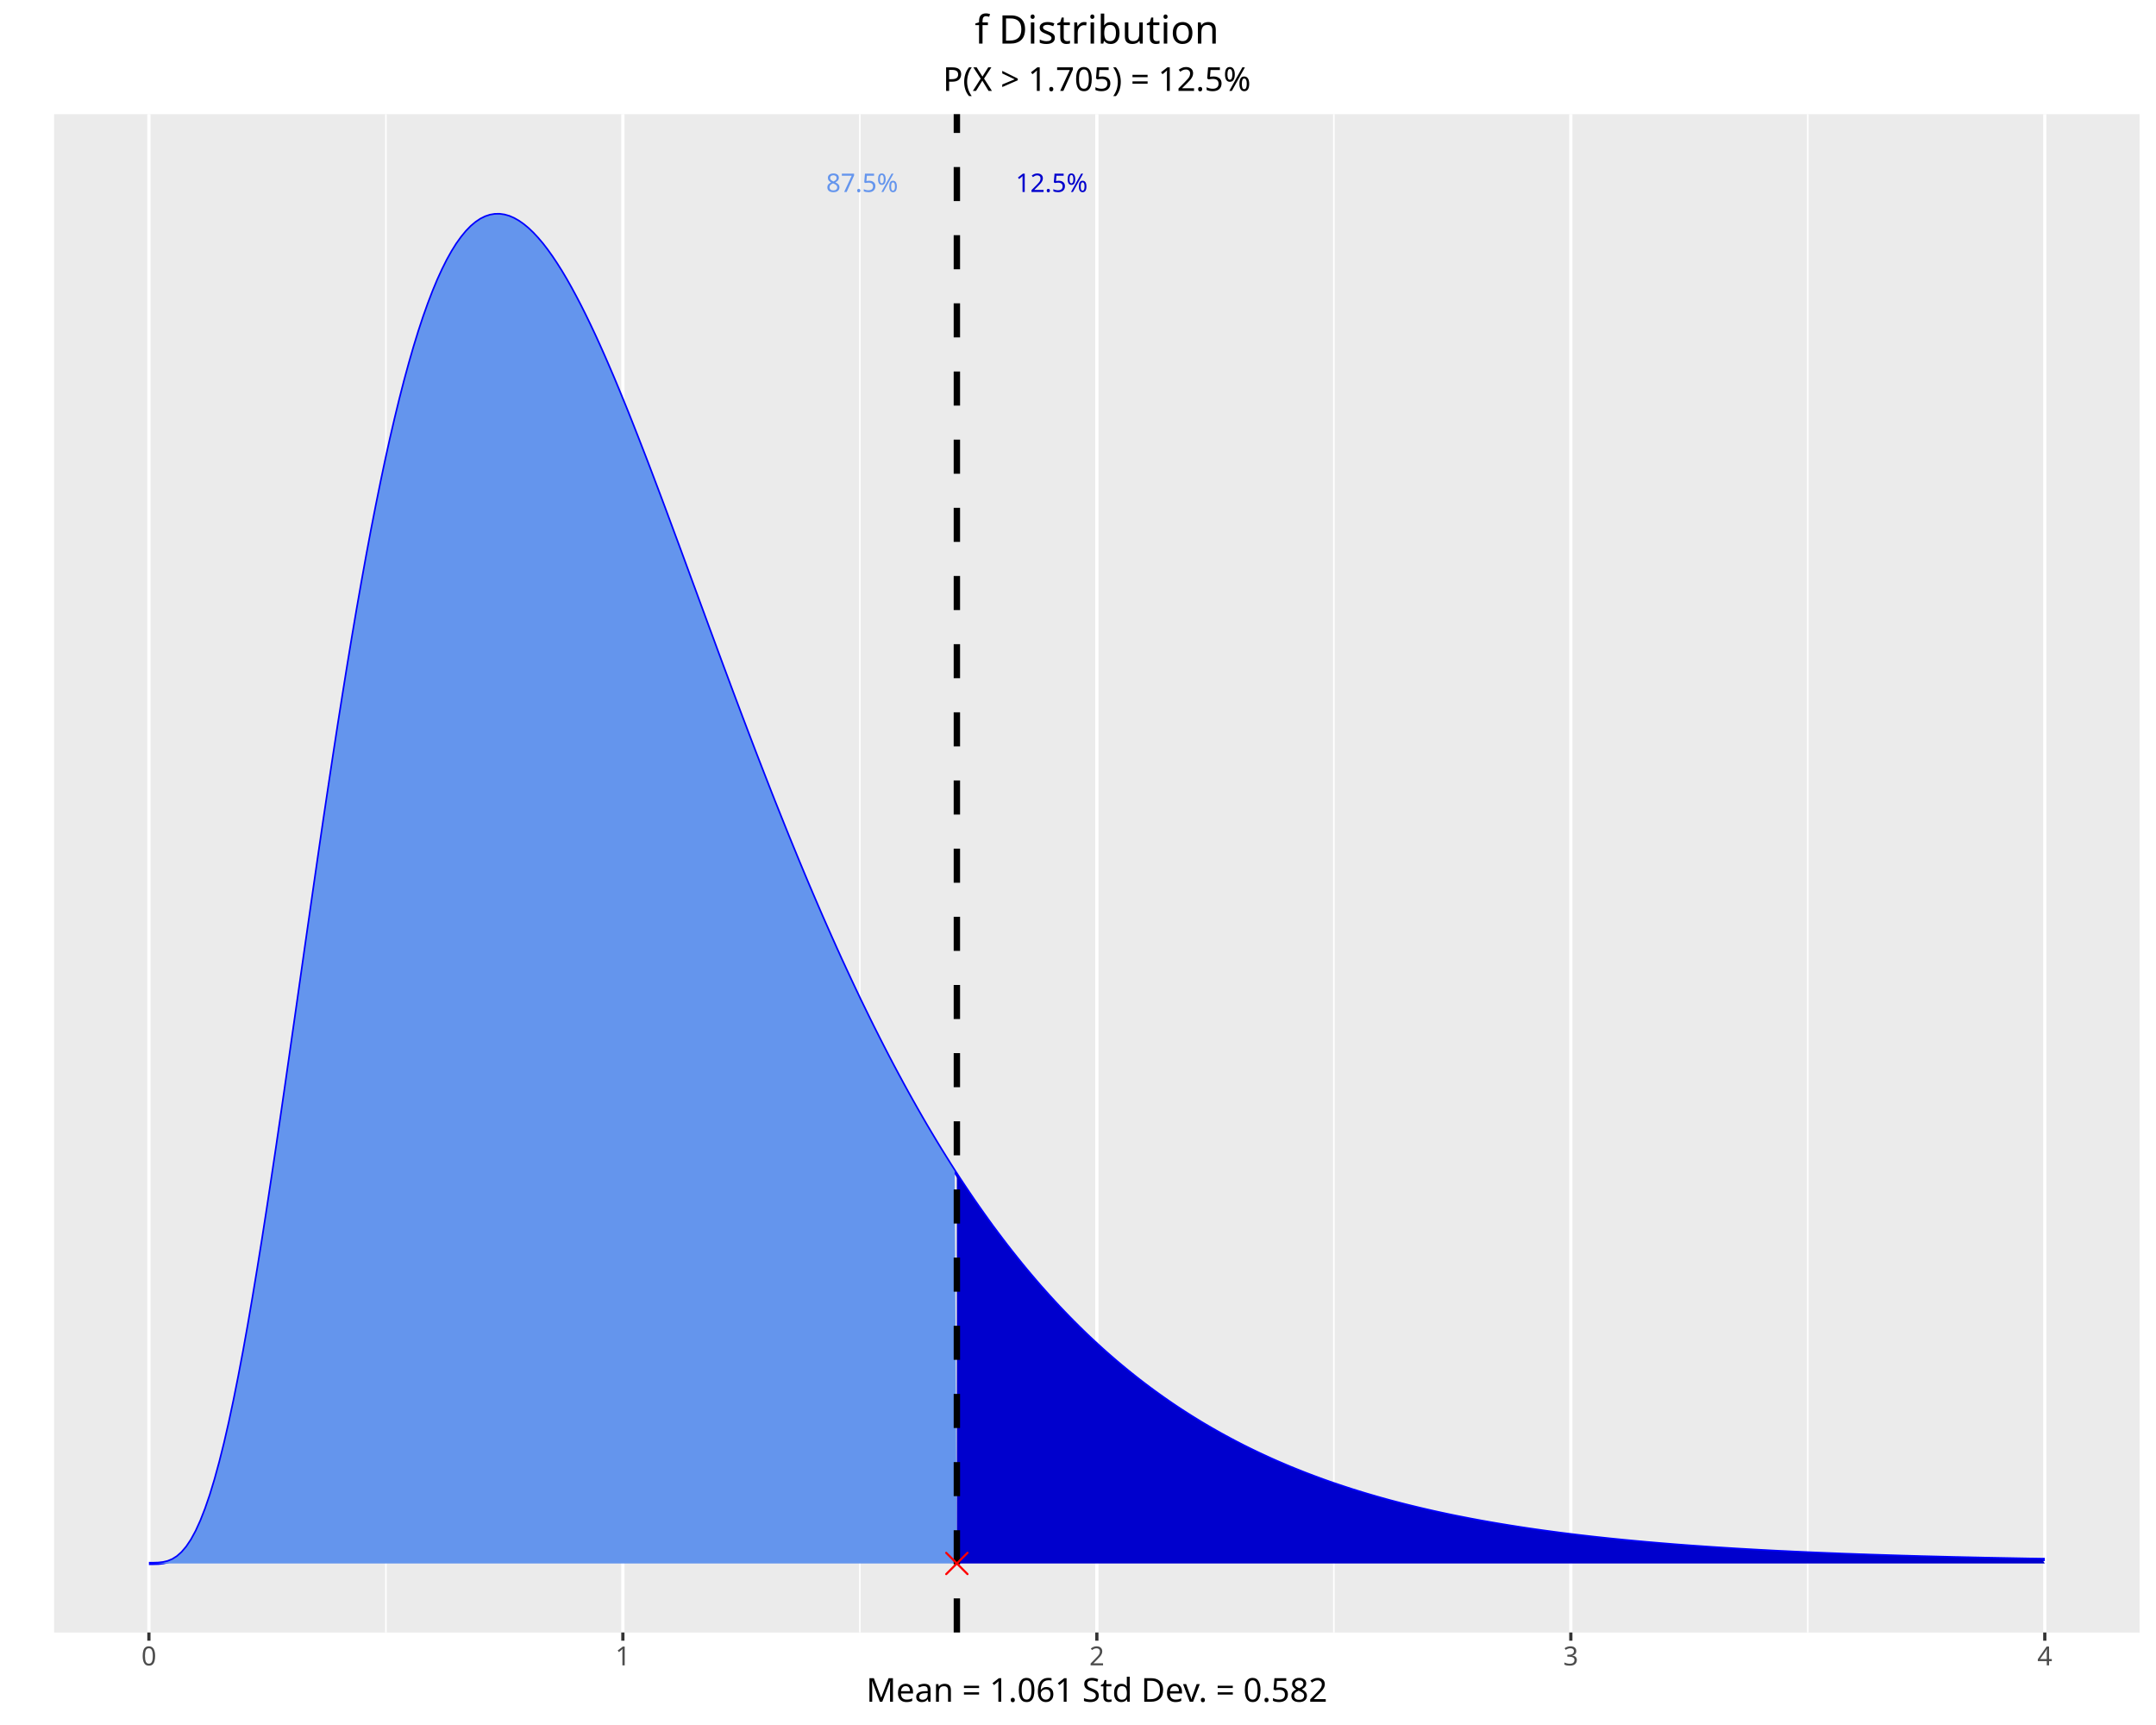
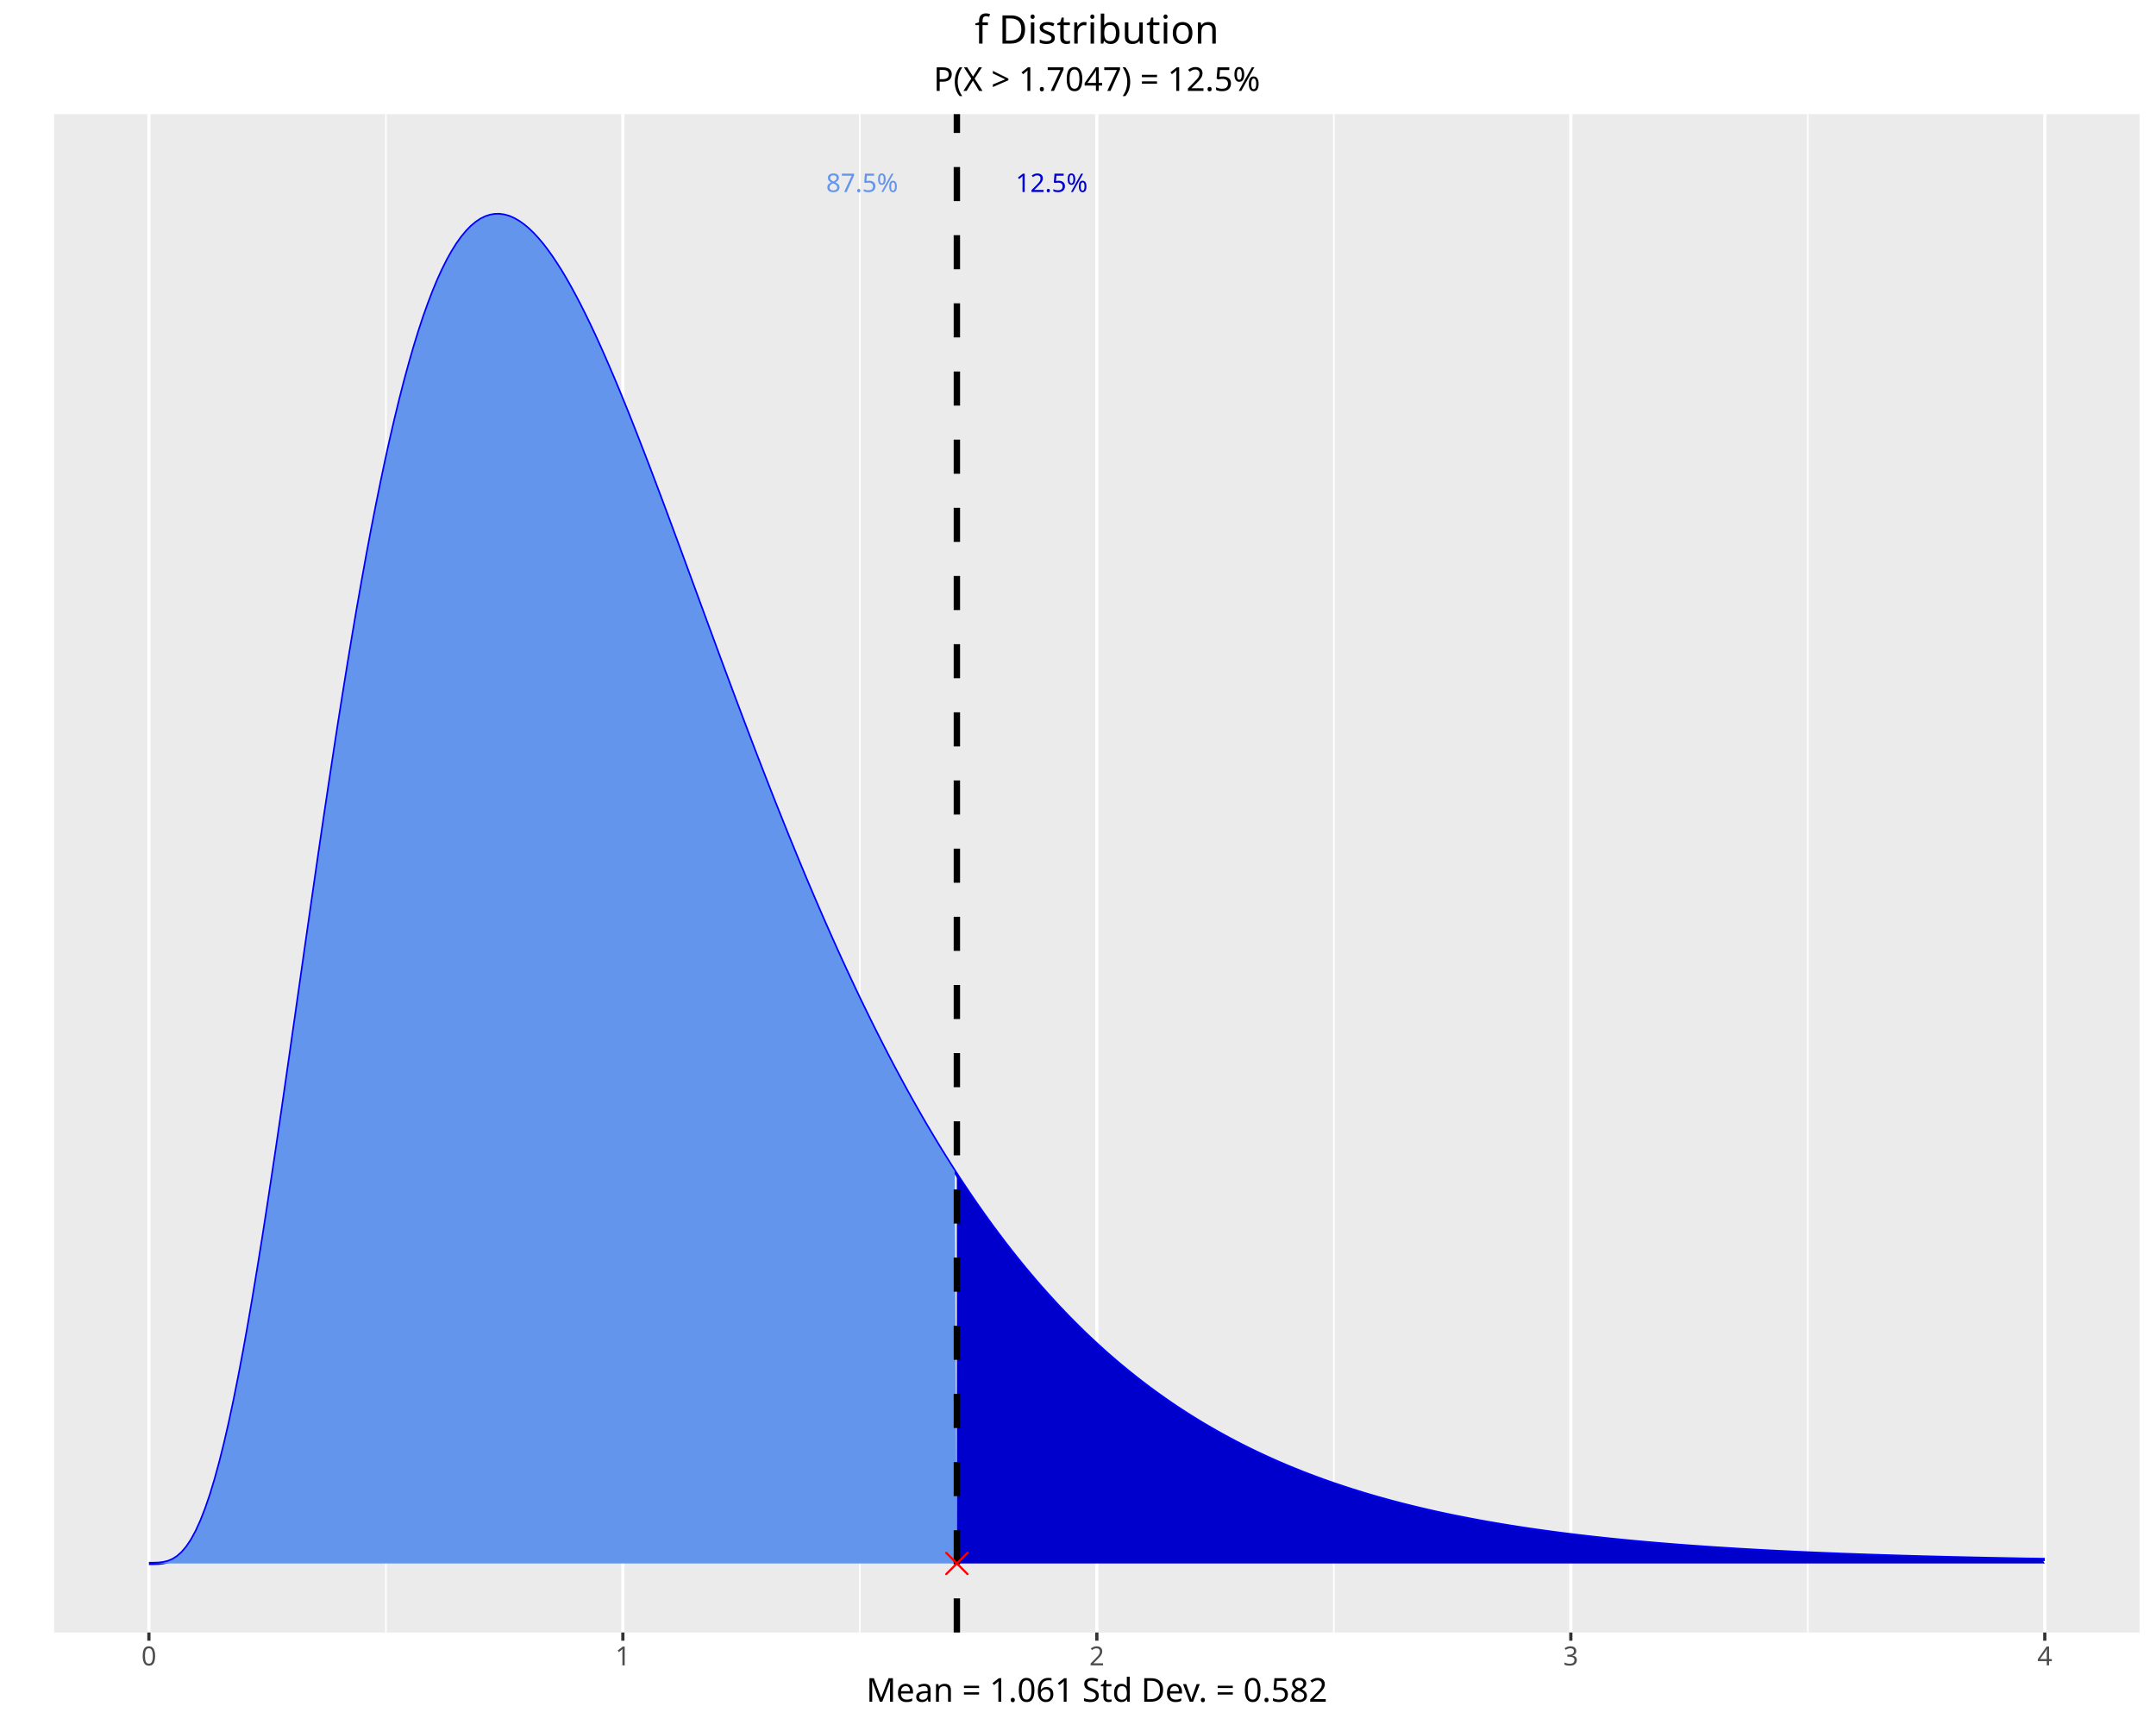
<svg xmlns="http://www.w3.org/2000/svg" class="svglite" data-engine-version="2.0" width="720.00pt" height="576.00pt" viewBox="0 0 720.00 576.00">
  <defs>
    <style type="text/css">
    .svglite line, .svglite polyline, .svglite polygon, .svglite path, .svglite rect, .svglite circle {
      fill: none;
      stroke: #000000;
      stroke-linecap: round;
      stroke-linejoin: round;
      stroke-miterlimit: 10.00;
    }
  </style>
  </defs>
  <rect width="100%" height="100%" style="stroke: none; fill: #FFFFFF;" />
  <defs>
    <clipPath id="cpMC4wMHw3MjAuMDB8MC4wMHw1NzYuMDA=">
      <rect x="0.00" y="0.00" width="720.00" height="576.00" />
    </clipPath>
  </defs>
  <g clip-path="url(#cpMC4wMHw3MjAuMDB8MC4wMHw1NzYuMDA=)">
    <rect x="0.00" y="0.00" width="720.00" height="576.00" style="stroke-width: 1.07; stroke: #FFFFFF; fill: #FFFFFF;" />
  </g>
  <defs>
    <clipPath id="cpMTguMDd8NzE0LjUyfDM4LjEyfDU0NS4xMQ==">
      <rect x="18.07" y="38.12" width="696.45" height="507.00" />
    </clipPath>
  </defs>
  <g clip-path="url(#cpMTguMDd8NzE0LjUyfDM4LjEyfDU0NS4xMQ==)">
    <rect x="18.07" y="38.12" width="696.45" height="507.00" style="stroke-width: 1.07; stroke: none; fill: #EBEBEB;" />
    <polyline points="128.87,545.11 128.87,38.12 " style="stroke-width: 0.53; stroke: #FFFFFF; stroke-linecap: butt;" />
    <polyline points="287.15,545.11 287.15,38.12 " style="stroke-width: 0.53; stroke: #FFFFFF; stroke-linecap: butt;" />
    <polyline points="445.44,545.11 445.44,38.12 " style="stroke-width: 0.53; stroke: #FFFFFF; stroke-linecap: butt;" />
    <polyline points="603.72,545.11 603.72,38.12 " style="stroke-width: 0.53; stroke: #FFFFFF; stroke-linecap: butt;" />
    <polyline points="49.73,545.11 49.73,38.12 " style="stroke-width: 1.07; stroke: #FFFFFF; stroke-linecap: butt;" />
    <polyline points="208.01,545.11 208.01,38.12 " style="stroke-width: 1.07; stroke: #FFFFFF; stroke-linecap: butt;" />
    <polyline points="366.30,545.11 366.30,38.12 " style="stroke-width: 1.07; stroke: #FFFFFF; stroke-linecap: butt;" />
    <polyline points="524.58,545.11 524.58,38.12 " style="stroke-width: 1.07; stroke: #FFFFFF; stroke-linecap: butt;" />
    <polyline points="682.86,545.11 682.86,38.12 " style="stroke-width: 1.07; stroke: #FFFFFF; stroke-linecap: butt;" />
    <polyline points="49.73,522.07 51.31,522.06 52.90,522.01 54.48,521.83 56.06,521.46 57.64,520.81 59.23,519.81 60.81,518.41 62.39,516.55 63.98,514.18 65.56,511.28 67.14,507.81 68.72,503.77 70.31,499.14 71.89,493.94 73.47,488.16 75.06,481.81 76.64,474.93 78.22,467.52 79.80,459.62 81.39,451.26 82.97,442.47 84.55,433.28 86.13,423.74 87.72,413.87 89.30,403.73 90.88,393.33 92.47,382.73 94.05,371.96 95.63,361.06 97.21,350.06 98.80,339.00 100.38,327.92 101.96,316.84 103.55,305.80 105.13,294.83 106.71,283.95 108.29,273.19 109.88,262.59 111.46,252.15 113.04,241.90 114.63,231.87 116.21,222.06 117.79,212.51 119.37,203.21 120.96,194.19 122.54,185.46 124.12,177.03 125.71,168.91 127.29,161.10 128.87,153.61 130.45,146.46 132.04,139.63 133.62,133.14 135.20,126.99 136.79,121.18 138.37,115.70 139.95,110.57 141.53,105.78 143.12,101.32 144.70,97.19 146.28,93.39 147.87,89.92 149.45,86.77 151.03,83.94 152.61,81.41 154.20,79.20 155.78,77.28 157.36,75.65 158.95,74.31 160.53,73.25 162.11,72.46 163.69,71.94 165.28,71.67 166.86,71.65 168.44,71.88 170.03,72.33 171.61,73.02 173.19,73.92 174.77,75.03 176.36,76.34 177.94,77.85 179.52,79.55 181.11,81.42 182.69,83.47 184.27,85.68 185.85,88.05 187.44,90.56 189.02,93.22 190.60,96.02 192.18,98.94 193.77,101.98 195.35,105.14 196.93,108.40 198.52,111.77 200.10,115.23 201.68,118.78 203.26,122.42 204.85,126.13 206.43,129.92 208.01,133.77 209.60,137.68 211.18,141.65 212.76,145.67 214.34,149.74 215.93,153.85 217.51,157.99 219.09,162.17 220.68,166.38 222.26,170.61 223.84,174.87 225.42,179.14 227.01,183.42 228.59,187.72 230.17,192.02 231.76,196.33 233.34,200.64 234.92,204.94 236.50,209.25 238.09,213.54 239.67,217.83 241.25,222.10 242.84,226.36 244.42,230.60 246.00,234.82 247.58,239.02 249.17,243.21 250.75,247.36 252.33,251.49 253.92,255.60 255.50,259.67 257.08,263.72 258.66,267.73 260.25,271.71 261.83,275.66 263.41,279.58 265.00,283.45 266.58,287.30 268.16,291.10 269.74,294.87 271.33,298.60 272.91,302.29 274.49,305.94 276.08,309.54 277.66,313.11 279.24,316.64 280.82,320.13 282.41,323.57 283.99,326.97 285.57,330.33 287.15,333.65 288.74,336.92 290.32,340.15 291.90,343.34 293.49,346.49 295.07,349.59 296.65,352.65 298.23,355.67 299.82,358.65 301.40,361.58 302.98,364.47 304.57,367.32 306.15,370.12 307.73,372.89 309.31,375.61 310.90,378.29 312.48,380.93 314.06,383.53 315.65,386.09 317.23,388.61 318.81,391.09 320.39,393.53 321.98,395.93 323.56,398.29 325.14,400.61 326.73,402.90 328.31,405.14 329.89,407.35 331.47,409.53 333.06,411.66 334.64,413.76 336.22,415.83 337.81,417.86 339.39,419.85 340.97,421.81 342.55,423.74 344.14,425.63 345.72,427.49 347.30,429.32 348.89,431.11 350.47,432.87 352.05,434.60 353.63,436.30 355.22,437.97 356.80,439.61 358.38,441.22 359.97,442.80 361.55,444.36 363.13,445.88 364.71,447.37 366.30,448.84 367.88,450.28 369.46,451.70 371.05,453.08 372.63,454.45 374.21,455.78 375.79,457.09 377.38,458.38 378.96,459.64 380.54,460.88 382.13,462.10 383.71,463.29 385.29,464.46 386.87,465.60 388.46,466.73 390.04,467.83 391.62,468.92 393.20,469.98 394.79,471.02 396.37,472.04 397.95,473.04 399.54,474.02 401.12,474.99 402.70,475.93 404.28,476.85 405.87,477.76 407.45,478.65 409.03,479.52 410.62,480.38 412.20,481.22 413.78,482.04 415.36,482.85 416.95,483.64 418.53,484.41 420.11,485.17 421.70,485.91 423.28,486.64 424.86,487.36 426.44,488.06 428.03,488.74 429.61,489.42 431.19,490.08 432.78,490.72 434.36,491.35 435.94,491.98 437.52,492.58 439.11,493.18 440.69,493.76 442.27,494.34 443.86,494.90 445.44,495.45 447.02,495.98 448.60,496.51 450.19,497.03 451.77,497.54 453.35,498.03 454.94,498.52 456.52,499.00 458.10,499.46 459.68,499.92 461.27,500.37 462.85,500.81 464.43,501.24 466.02,501.66 467.60,502.07 469.18,502.48 470.76,502.87 472.35,503.26 473.93,503.64 475.51,504.01 477.10,504.38 478.68,504.74 480.26,505.09 481.84,505.43 483.43,505.77 485.01,506.10 486.59,506.42 488.18,506.73 489.76,507.04 491.34,507.35 492.92,507.64 494.51,507.94 496.09,508.22 497.67,508.50 499.25,508.77 500.84,509.04 502.42,509.30 504.00,509.56 505.59,509.81 507.17,510.06 508.75,510.30 510.33,510.54 511.92,510.77 513.50,511.00 515.08,511.22 516.67,511.44 518.25,511.65 519.83,511.86 521.41,512.07 523.00,512.27 524.58,512.46 526.16,512.66 527.75,512.85 529.33,513.03 530.91,513.21 532.49,513.39 534.08,513.56 535.66,513.73 537.24,513.90 538.83,514.06 540.41,514.22 541.99,514.38 543.57,514.53 545.16,514.68 546.74,514.83 548.32,514.97 549.91,515.12 551.49,515.25 553.07,515.39 554.65,515.52 556.24,515.65 557.82,515.78 559.40,515.91 560.99,516.03 562.57,516.15 564.15,516.27 565.73,516.38 567.32,516.49 568.90,516.60 570.48,516.71 572.07,516.82 573.65,516.92 575.23,517.02 576.81,517.12 578.40,517.22 579.98,517.32 581.56,517.41 583.15,517.50 584.73,517.59 586.31,517.68 587.89,517.77 589.48,517.85 591.06,517.94 592.64,518.02 594.23,518.10 595.81,518.17 597.39,518.25 598.97,518.33 600.56,518.40 602.14,518.47 603.72,518.54 605.30,518.61 606.89,518.68 608.47,518.74 610.05,518.81 611.64,518.87 613.22,518.93 614.80,519.00 616.38,519.06 617.97,519.11 619.55,519.17 621.13,519.23 622.72,519.28 624.30,519.34 625.88,519.39 627.46,519.44 629.05,519.49 630.63,519.54 632.21,519.59 633.80,519.64 635.38,519.69 636.96,519.73 638.54,519.78 640.13,519.82 641.71,519.87 643.29,519.91 644.88,519.95 646.46,519.99 648.04,520.03 649.62,520.07 651.21,520.11 652.79,520.15 654.37,520.18 655.96,520.22 657.54,520.25 659.12,520.29 660.70,520.32 662.29,520.36 663.87,520.39 665.45,520.42 667.04,520.45 668.62,520.48 670.20,520.51 671.78,520.54 673.37,520.57 674.95,520.60 676.53,520.63 678.12,520.66 679.70,520.68 681.28,520.71 682.86,520.73 " style="stroke-width: 1.07; stroke: #0000FF; stroke-linecap: butt;" />
    <text x="287.89" y="64.10" text-anchor="middle" style="font-size: 8.54px; fill: #6495ED; font-family: sans;" textLength="24.20px" lengthAdjust="spacingAndGlyphs">87.5%</text>
    <text x="351.20" y="64.10" text-anchor="middle" style="font-size: 8.54px; fill: #0000CD; font-family: sans;" textLength="24.20px" lengthAdjust="spacingAndGlyphs">12.5%</text>
    <polygon points="49.73,522.07 49.73,522.07 51.31,522.06 52.90,522.01 54.48,521.83 56.06,521.46 57.64,520.81 59.23,519.81 60.81,518.41 62.39,516.55 63.98,514.18 65.56,511.28 67.14,507.81 68.72,503.77 70.31,499.14 71.89,493.94 73.47,488.16 75.06,481.81 76.64,474.93 78.22,467.52 79.80,459.62 81.39,451.26 82.97,442.47 84.55,433.28 86.13,423.74 87.72,413.87 89.30,403.73 90.88,393.33 92.47,382.73 94.05,371.96 95.63,361.06 97.21,350.06 98.80,339.00 100.38,327.92 101.96,316.84 103.55,305.80 105.13,294.83 106.71,283.95 108.29,273.19 109.88,262.59 111.46,252.15 113.04,241.90 114.63,231.87 116.21,222.06 117.79,212.51 119.37,203.21 120.96,194.19 122.54,185.46 124.12,177.03 125.71,168.91 127.29,161.10 128.87,153.61 130.45,146.46 132.04,139.63 133.62,133.14 135.20,126.99 136.79,121.18 138.37,115.70 139.95,110.57 141.53,105.78 143.12,101.32 144.70,97.19 146.28,93.39 147.87,89.92 149.45,86.77 151.03,83.94 152.61,81.41 154.20,79.20 155.78,77.28 157.36,75.65 158.95,74.31 160.53,73.25 162.11,72.46 163.69,71.94 165.28,71.67 166.86,71.65 168.44,71.88 170.03,72.33 171.61,73.02 173.19,73.92 174.77,75.03 176.36,76.34 177.94,77.85 179.52,79.55 181.11,81.42 182.69,83.47 184.27,85.68 185.85,88.05 187.44,90.56 189.02,93.22 190.60,96.02 192.18,98.94 193.77,101.98 195.35,105.14 196.93,108.40 198.52,111.77 200.10,115.23 201.68,118.78 203.26,122.42 204.85,126.13 206.43,129.92 208.01,133.77 209.60,137.68 211.18,141.65 212.76,145.67 214.34,149.74 215.93,153.85 217.51,157.99 219.09,162.17 220.68,166.38 222.26,170.61 223.84,174.87 225.42,179.14 227.01,183.42 228.59,187.72 230.17,192.02 231.76,196.33 233.34,200.64 234.92,204.94 236.50,209.25 238.09,213.54 239.67,217.83 241.25,222.10 242.84,226.36 244.42,230.60 246.00,234.82 247.58,239.02 249.17,243.21 250.75,247.36 252.33,251.49 253.92,255.60 255.50,259.67 257.08,263.72 258.66,267.73 260.25,271.71 261.83,275.66 263.41,279.58 265.00,283.45 266.58,287.30 268.16,291.10 269.74,294.87 271.33,298.60 272.91,302.29 274.49,305.94 276.08,309.54 277.66,313.11 279.24,316.64 280.82,320.13 282.41,323.57 283.99,326.97 285.57,330.33 287.15,333.65 288.74,336.92 290.32,340.15 291.90,343.34 293.49,346.49 295.07,349.59 296.65,352.65 298.23,355.67 299.82,358.65 301.40,361.58 302.98,364.47 304.57,367.32 306.15,370.12 307.73,372.89 309.31,375.61 310.90,378.29 312.48,380.93 314.06,383.53 315.65,386.09 317.23,388.61 318.81,391.09 319.55,522.07 " style="stroke-width: 1.07; stroke: none; stroke-linecap: butt; fill: #6495ED;" />
    <polygon points="319.55,522.07 319.55,392.23 321.13,394.65 322.71,397.03 324.30,399.38 325.88,401.68 327.46,403.95 329.05,406.18 330.63,408.37 332.21,410.53 333.79,412.65 335.38,414.73 336.96,416.78 338.54,418.79 340.13,420.77 341.71,422.71 343.29,424.62 344.87,426.50 346.46,428.34 348.04,430.16 349.62,431.94 351.20,433.68 352.79,435.40 354.37,437.09 355.95,438.74 357.54,440.37 359.12,441.96 360.70,443.53 362.28,445.07 363.87,446.58 365.45,448.06 367.03,449.52 368.62,450.94 370.20,452.35 371.78,453.72 373.36,455.07 374.95,456.40 376.53,457.70 378.11,458.97 379.70,460.22 381.28,461.45 382.86,462.65 384.44,463.84 386.03,464.99 387.61,466.13 389.19,467.25 390.78,468.34 392.36,469.41 393.94,470.46 395.52,471.50 397.11,472.51 398.69,473.50 400.27,474.47 401.86,475.43 403.44,476.36 405.02,477.28 406.60,478.18 408.19,479.06 409.77,479.92 411.35,480.77 412.94,481.60 414.52,482.42 416.10,483.21 417.68,484.00 419.27,484.76 420.85,485.52 422.43,486.25 424.02,486.98 425.60,487.68 427.18,488.38 428.76,489.06 430.35,489.72 431.93,490.38 433.51,491.02 435.10,491.65 436.68,492.26 438.26,492.86 439.84,493.45 441.43,494.03 443.01,494.60 444.59,495.15 446.18,495.70 447.76,496.23 449.34,496.75 450.92,497.27 452.51,497.77 454.09,498.26 455.67,498.74 457.25,499.21 458.84,499.68 460.42,500.13 462.00,500.57 463.59,501.01 465.17,501.43 466.75,501.85 468.33,502.26 469.92,502.66 471.50,503.05 473.08,503.44 474.67,503.82 476.25,504.18 477.83,504.55 479.41,504.90 481.00,505.25 482.58,505.59 484.16,505.92 485.75,506.25 487.33,506.57 488.91,506.88 490.49,507.19 492.08,507.49 493.66,507.78 495.24,508.07 496.83,508.35 498.41,508.63 499.99,508.90 501.57,509.16 503.16,509.42 504.74,509.68 506.32,509.93 507.91,510.17 509.49,510.41 511.07,510.65 512.65,510.88 514.24,511.10 515.82,511.32 517.40,511.54 518.99,511.75 520.57,511.96 522.15,512.16 523.73,512.36 525.32,512.55 526.90,512.74 528.48,512.93 530.07,513.11 531.65,513.29 533.23,513.47 534.81,513.64 536.40,513.81 537.98,513.98 539.56,514.14 541.15,514.30 542.73,514.45 544.31,514.60 545.89,514.75 547.48,514.90 549.06,515.04 550.64,515.18 552.22,515.32 553.81,515.45 555.39,515.58 556.97,515.71 558.56,515.84 560.14,515.96 561.72,516.08 563.30,516.20 564.89,516.32 566.47,516.43 568.05,516.55 569.64,516.66 571.22,516.76 572.80,516.87 574.38,516.97 575.97,517.07 577.55,517.17 579.13,517.27 580.72,517.36 582.30,517.45 583.88,517.55 585.46,517.63 587.05,517.72 588.63,517.81 590.21,517.89 591.80,517.97 593.38,518.05 594.96,518.13 596.54,518.21 598.13,518.29 599.71,518.36 601.29,518.43 602.88,518.50 604.46,518.57 606.04,518.64 607.62,518.71 609.21,518.77 610.79,518.84 612.37,518.90 613.96,518.96 615.54,519.02 617.12,519.08 618.70,519.14 620.29,519.20 621.87,519.25 623.45,519.31 625.04,519.36 626.62,519.42 628.20,519.47 629.78,519.52 631.37,519.57 632.95,519.61 634.53,519.66 636.12,519.71 637.70,519.75 639.28,519.80 640.86,519.84 642.45,519.89 644.03,519.93 645.61,519.97 647.20,520.01 648.78,520.05 650.36,520.09 651.94,520.13 653.53,520.16 655.11,520.20 656.69,520.24 658.27,520.27 659.86,520.30 661.44,520.34 663.02,520.37 664.61,520.40 666.19,520.44 667.77,520.47 669.35,520.50 670.94,520.53 672.52,520.56 674.10,520.59 675.69,520.61 677.27,520.64 678.85,520.67 680.43,520.70 682.02,520.72 682.86,522.07 " style="stroke-width: 1.07; stroke: none; stroke-linecap: butt; fill: #0000CD;" />
    <line x1="319.55" y1="545.11" x2="319.55" y2="38.12" style="stroke-width: 2.13; stroke-dasharray: 11.38,11.38; stroke-linecap: butt;" />
    <line x1="315.99" y1="525.62" x2="323.10" y2="518.51" style="stroke-width: 0.71; stroke: #FF0000;" />
    <line x1="315.99" y1="518.51" x2="323.10" y2="525.62" style="stroke-width: 0.71; stroke: #FF0000;" />
  </g>
  <g clip-path="url(#cpMC4wMHw3MjAuMDB8MC4wMHw1NzYuMDA=)">
    <polyline points="49.73,547.85 49.73,545.11 " style="stroke-width: 1.07; stroke: #333333; stroke-linecap: butt;" />
    <polyline points="208.01,547.85 208.01,545.11 " style="stroke-width: 1.07; stroke: #333333; stroke-linecap: butt;" />
    <polyline points="366.30,547.85 366.30,545.11 " style="stroke-width: 1.07; stroke: #333333; stroke-linecap: butt;" />
    <polyline points="524.58,547.85 524.58,545.11 " style="stroke-width: 1.07; stroke: #333333; stroke-linecap: butt;" />
    <polyline points="682.86,547.85 682.86,545.11 " style="stroke-width: 1.07; stroke: #333333; stroke-linecap: butt;" />
    <text x="49.73" y="556.10" text-anchor="middle" style="font-size: 8.80px; fill: #4D4D4D; font-family: sans;" textLength="4.89px" lengthAdjust="spacingAndGlyphs">0</text>
    <text x="208.01" y="556.10" text-anchor="middle" style="font-size: 8.80px; fill: #4D4D4D; font-family: sans;" textLength="4.89px" lengthAdjust="spacingAndGlyphs">1</text>
    <text x="366.30" y="556.10" text-anchor="middle" style="font-size: 8.80px; fill: #4D4D4D; font-family: sans;" textLength="4.89px" lengthAdjust="spacingAndGlyphs">2</text>
    <text x="524.58" y="556.10" text-anchor="middle" style="font-size: 8.80px; fill: #4D4D4D; font-family: sans;" textLength="4.89px" lengthAdjust="spacingAndGlyphs">3</text>
    <text x="682.86" y="556.10" text-anchor="middle" style="font-size: 8.80px; fill: #4D4D4D; font-family: sans;" textLength="4.89px" lengthAdjust="spacingAndGlyphs">4</text>
    <text x="366.30" y="568.24" text-anchor="middle" style="font-size: 11.00px; font-family: sans;" textLength="155.96px" lengthAdjust="spacingAndGlyphs">Mean = 1.061  Std Dev. = 0.582</text>
-     <text x="366.30" y="30.35" text-anchor="middle" style="font-size: 11.00px; font-family: sans;" textLength="105.80px" lengthAdjust="spacingAndGlyphs">P(X &gt; 1.705) = 12.5%</text>
+     <text x="366.30" y="30.35" text-anchor="middle" style="font-size: 11.00px; font-family: sans;" textLength="111.92px" lengthAdjust="spacingAndGlyphs">P(X &gt; 1.7047) = 12.5%</text>
    <text x="366.30" y="14.56" text-anchor="middle" style="font-size: 13.20px; font-family: sans;" textLength="73.36px" lengthAdjust="spacingAndGlyphs">f Distribution</text>
  </g>
</svg>
